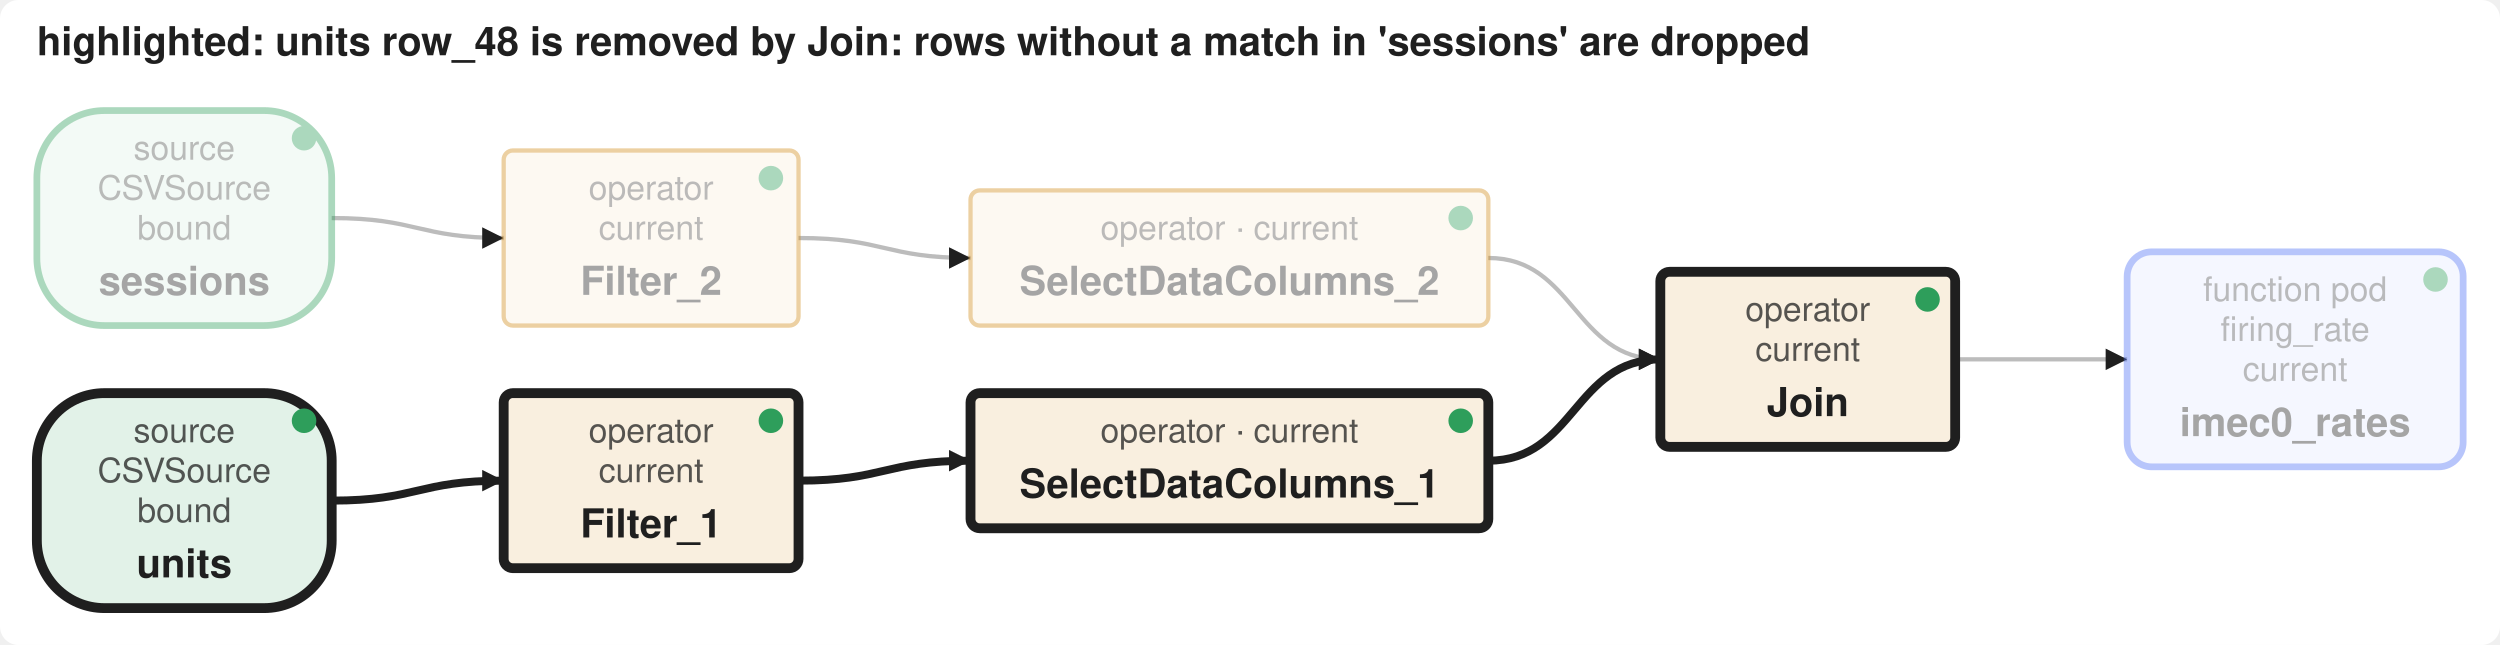
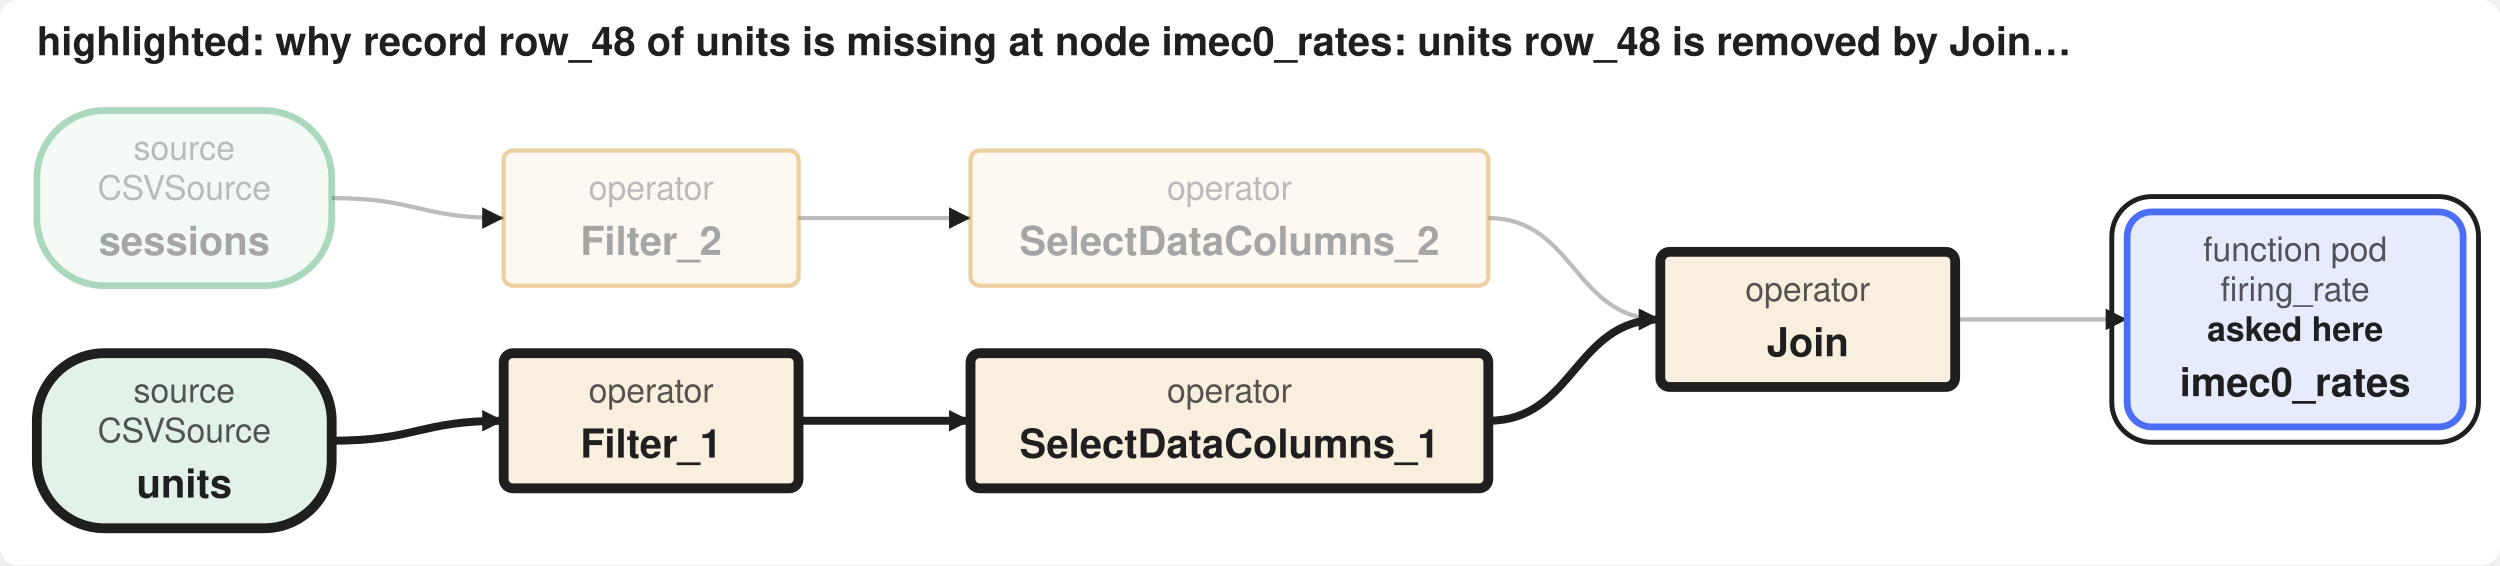
- <svg xmlns="http://www.w3.org/2000/svg" class="op-dag-svg" role="group" width="814" height="210" viewBox="0 0 814 210" font-family="system-ui, -apple-system, Segoe UI, Helvetica, Arial, sans-serif" color="#1f1f1f">
-   <rect class="op-dag-bg" width="814" height="210" rx="6" fill="#ffffff" />
-   <text class="op-dag-caption" x="12" y="18" font-size="13" font-weight="600" fill="currentColor">highlighted: units row_48 is removed by Join: rows without a match in 'sessions' are dropped</text>
+ <svg xmlns="http://www.w3.org/2000/svg" class="op-dag-svg" role="group" width="814" height="184" viewBox="0 0 814 184" font-family="system-ui, -apple-system, Segoe UI, Helvetica, Arial, sans-serif" color="#1f1f1f">
+   <rect class="op-dag-bg" width="814" height="184" rx="6" fill="#ffffff" />
+   <text class="op-dag-caption" x="12" y="18" font-size="13" font-weight="600" fill="currentColor">highlighted: why record row_48 of units is missing at node imec0_rates: units row_48 is removed by Join…</text>
  <g transform="translate(0,24)">
    <g class="op-dag-edges" fill="none" stroke="currentColor" stroke-opacity="0.3" stroke-width="1.4">
      <g data-source="0" data-target="1">
-         <path d="M108,47 C136,47 136,53.5 164,53.5" />
-         <path d="M157,50 L164,53.5 L157,57 Z" fill="currentColor" stroke="none" />
+         <path d="M108,40.5 C136,40.5 136,47 164,47" />
+         <path d="M157,43.5 L164,47 L157,50.5 Z" fill="currentColor" stroke="none" />
      </g>
      <g data-source="1" data-target="2">
-         <path d="M260,53.5 C288,53.5 288,60 316,60" />
-         <path d="M309,56.5 L316,60 L309,63.5 Z" fill="currentColor" stroke="none" />
+         <path d="M260,47 C288,47 288,47 316,47" />
+         <path d="M309,43.5 L316,47 L309,50.5 Z" fill="currentColor" stroke="none" />
      </g>
      <g data-source="2" data-target="6">
-         <path d="M484.6,60 C512.6,60 512.6,93 540.6,93" />
-         <path d="M533.6,89.5 L540.6,93 L533.6,96.5 Z" fill="currentColor" stroke="none" />
+         <path d="M484.6,47 C512.6,47 512.6,80 540.6,80" />
+         <path d="M533.6,76.5 L540.6,80 L533.6,83.5 Z" fill="currentColor" stroke="none" />
      </g>
      <g data-source="3" data-target="4" class="op-dag-highlight" stroke="currentColor" stroke-opacity="1" stroke-width="2.6">
-         <path d="M108,139 C136,139 136,132.5 164,132.5" />
-         <path d="M157,129 L164,132.5 L157,136 Z" fill="currentColor" stroke="none" />
+         <path d="M108,119.5 C136,119.5 136,113 164,113" />
+         <path d="M157,109.5 L164,113 L157,116.5 Z" fill="currentColor" stroke="none" />
      </g>
      <g data-source="4" data-target="5" class="op-dag-highlight" stroke="currentColor" stroke-opacity="1" stroke-width="2.6">
-         <path d="M260,132.5 C288,132.5 288,126 316,126" />
-         <path d="M309,122.5 L316,126 L309,129.5 Z" fill="currentColor" stroke="none" />
+         <path d="M260,113 C288,113 288,113 316,113" />
+         <path d="M309,109.5 L316,113 L309,116.5 Z" fill="currentColor" stroke="none" />
      </g>
      <g data-source="5" data-target="6" class="op-dag-highlight" stroke="currentColor" stroke-opacity="1" stroke-width="2.6">
-         <path d="M484.6,126 C512.6,126 512.6,93 540.6,93" />
-         <path d="M533.6,89.5 L540.6,93 L533.6,96.5 Z" fill="currentColor" stroke="none" />
+         <path d="M484.6,113 C512.6,113 512.6,80 540.6,80" />
+         <path d="M533.6,76.5 L540.6,80 L533.6,83.5 Z" fill="currentColor" stroke="none" />
      </g>
      <g data-source="6" data-target="7">
-         <path d="M636.6,93 C664.6,93 664.6,93 692.6,93" />
-         <path d="M685.6,89.5 L692.6,93 L685.6,96.5 Z" fill="currentColor" stroke="none" />
+         <path d="M636.6,80 C664.6,80 664.6,80 692.6,80" />
+         <path d="M685.6,76.5 L692.6,80 L685.6,83.5 Z" fill="currentColor" stroke="none" />
      </g>
    </g>
    <g class="op-dag-nodes">
-       <g class="op-dag-node" opacity="0.4" data-index="0" tabindex="0" role="button" aria-label="sessions, source · CSVSource · bound" transform="translate(12,12)">
-         <rect width="96" height="70" rx="22" fill="#2e9e5b" fill-opacity="0.14" stroke="#2e9e5b" stroke-width="2.2" />
-         <circle cx="87" cy="9" r="4" fill="#2e9e5b" />
+       <g class="op-dag-node" opacity="0.4" data-index="0" tabindex="0" role="button" aria-label="sessions, source · CSVSource" transform="translate(12,12)">
+         <rect width="96" height="57" rx="22" fill="#2e9e5b" fill-opacity="0.14" stroke="#2e9e5b" stroke-width="2.2" />
        <text x="48" y="16" text-anchor="middle" font-size="11" fill="currentColor" fill-opacity="0.75">source</text>
        <text x="48" y="29" text-anchor="middle" font-size="11" fill="currentColor" fill-opacity="0.75">CSVSource</text>
-         <text x="48" y="42" text-anchor="middle" font-size="11" fill="currentColor" fill-opacity="0.75">bound</text>
-         <text x="48" y="60" text-anchor="middle" font-size="13" font-weight="600" fill="currentColor">sessions</text>
+         <text x="48" y="47" text-anchor="middle" font-size="13" font-weight="600" fill="currentColor">sessions</text>
      </g>
-       <g class="op-dag-node" opacity="0.4" data-index="1" tabindex="0" role="button" aria-label="Filter_2, operator · current" transform="translate(164,25)">
-         <rect width="96" height="57" rx="3" fill="#d08a16" fill-opacity="0.14" stroke="#d08a16" stroke-width="1.4" />
-         <circle cx="87" cy="9" r="4" fill="#2e9e5b" />
+       <g class="op-dag-node" opacity="0.4" data-index="1" tabindex="0" role="button" aria-label="Filter_2, operator" transform="translate(164,25)">
+         <rect width="96" height="44" rx="3" fill="#d08a16" fill-opacity="0.14" stroke="#d08a16" stroke-width="1.4" />
        <text x="48" y="16" text-anchor="middle" font-size="11" fill="currentColor" fill-opacity="0.75">operator</text>
-         <text x="48" y="29" text-anchor="middle" font-size="11" fill="currentColor" fill-opacity="0.75">current</text>
-         <text x="48" y="47" text-anchor="middle" font-size="13" font-weight="600" fill="currentColor">Filter_2</text>
+         <text x="48" y="34" text-anchor="middle" font-size="13" font-weight="600" fill="currentColor">Filter_2</text>
      </g>
-       <g class="op-dag-node" opacity="0.4" data-index="2" tabindex="0" role="button" aria-label="SelectDataColumns_2, operator · current" transform="translate(316,38)">
+       <g class="op-dag-node" opacity="0.4" data-index="2" tabindex="0" role="button" aria-label="SelectDataColumns_2, operator" transform="translate(316,25)">
        <rect width="168.6" height="44" rx="3" fill="#d08a16" fill-opacity="0.14" stroke="#d08a16" stroke-width="1.4" />
-         <circle cx="159.6" cy="9" r="4" fill="#2e9e5b" />
-         <text x="84.3" y="16" text-anchor="middle" font-size="11" fill="currentColor" fill-opacity="0.75">operator · current</text>
+         <text x="84.3" y="16" text-anchor="middle" font-size="11" fill="currentColor" fill-opacity="0.75">operator</text>
        <text x="84.3" y="34" text-anchor="middle" font-size="13" font-weight="600" fill="currentColor">SelectDataColumns_2</text>
      </g>
-       <g class="op-dag-node op-dag-highlight" data-index="3" tabindex="0" role="button" aria-label="units, source · CSVSource · bound" transform="translate(12,104)">
-         <rect width="96" height="70" rx="22" fill="#2e9e5b" fill-opacity="0.14" stroke="currentColor" stroke-width="3.2" />
-         <circle cx="87" cy="9" r="4" fill="#2e9e5b" />
+       <g class="op-dag-node op-dag-highlight" data-index="3" tabindex="0" role="button" aria-label="units, source · CSVSource" transform="translate(12,91)">
+         <rect width="96" height="57" rx="22" fill="#2e9e5b" fill-opacity="0.14" stroke="currentColor" stroke-width="3.2" />
        <text x="48" y="16" text-anchor="middle" font-size="11" fill="currentColor" fill-opacity="0.75">source</text>
        <text x="48" y="29" text-anchor="middle" font-size="11" fill="currentColor" fill-opacity="0.75">CSVSource</text>
-         <text x="48" y="42" text-anchor="middle" font-size="11" fill="currentColor" fill-opacity="0.75">bound</text>
-         <text x="48" y="60" text-anchor="middle" font-size="13" font-weight="600" fill="currentColor">units</text>
+         <text x="48" y="47" text-anchor="middle" font-size="13" font-weight="600" fill="currentColor">units</text>
      </g>
-       <g class="op-dag-node op-dag-highlight" data-index="4" tabindex="0" role="button" aria-label="Filter_1, operator · current" transform="translate(164,104)">
-         <rect width="96" height="57" rx="3" fill="#d08a16" fill-opacity="0.14" stroke="currentColor" stroke-width="3.2" />
-         <circle cx="87" cy="9" r="4" fill="#2e9e5b" />
+       <g class="op-dag-node op-dag-highlight" data-index="4" tabindex="0" role="button" aria-label="Filter_1, operator" transform="translate(164,91)">
+         <rect width="96" height="44" rx="3" fill="#d08a16" fill-opacity="0.14" stroke="currentColor" stroke-width="3.2" />
        <text x="48" y="16" text-anchor="middle" font-size="11" fill="currentColor" fill-opacity="0.75">operator</text>
-         <text x="48" y="29" text-anchor="middle" font-size="11" fill="currentColor" fill-opacity="0.75">current</text>
-         <text x="48" y="47" text-anchor="middle" font-size="13" font-weight="600" fill="currentColor">Filter_1</text>
+         <text x="48" y="34" text-anchor="middle" font-size="13" font-weight="600" fill="currentColor">Filter_1</text>
      </g>
-       <g class="op-dag-node op-dag-highlight" data-index="5" tabindex="0" role="button" aria-label="SelectDataColumns_1, operator · current" transform="translate(316,104)">
+       <g class="op-dag-node op-dag-highlight" data-index="5" tabindex="0" role="button" aria-label="SelectDataColumns_1, operator" transform="translate(316,91)">
        <rect width="168.6" height="44" rx="3" fill="#d08a16" fill-opacity="0.14" stroke="currentColor" stroke-width="3.2" />
-         <circle cx="159.6" cy="9" r="4" fill="#2e9e5b" />
-         <text x="84.3" y="16" text-anchor="middle" font-size="11" fill="currentColor" fill-opacity="0.75">operator · current</text>
+         <text x="84.3" y="16" text-anchor="middle" font-size="11" fill="currentColor" fill-opacity="0.75">operator</text>
        <text x="84.3" y="34" text-anchor="middle" font-size="13" font-weight="600" fill="currentColor">SelectDataColumns_1</text>
      </g>
-       <g class="op-dag-node op-dag-highlight" data-index="6" tabindex="0" role="button" aria-label="Join, operator · current" transform="translate(540.6,64.5)">
-         <rect width="96" height="57" rx="3" fill="#d08a16" fill-opacity="0.14" stroke="currentColor" stroke-width="3.2" />
-         <circle cx="87" cy="9" r="4" fill="#2e9e5b" />
+       <g class="op-dag-node op-dag-highlight" data-index="6" tabindex="0" role="button" aria-label="Join, operator" transform="translate(540.6,58)">
+         <rect width="96" height="44" rx="3" fill="#d08a16" fill-opacity="0.14" stroke="currentColor" stroke-width="3.2" />
        <text x="48" y="16" text-anchor="middle" font-size="11" fill="currentColor" fill-opacity="0.75">operator</text>
-         <text x="48" y="29" text-anchor="middle" font-size="11" fill="currentColor" fill-opacity="0.75">current</text>
-         <text x="48" y="47" text-anchor="middle" font-size="13" font-weight="600" fill="currentColor">Join</text>
+         <text x="48" y="34" text-anchor="middle" font-size="13" font-weight="600" fill="currentColor">Join</text>
      </g>
-       <g class="op-dag-node" opacity="0.4" data-index="7" tabindex="0" role="button" aria-label="imec0_rates, function pod · firing_rate · current" transform="translate(692.6,58)">
+       <g class="op-dag-node" data-index="7" tabindex="0" role="button" aria-label="imec0_rates, function pod · firing_rate" transform="translate(692.6,45)">
        <rect width="109.4" height="70" rx="8" fill="#4c6ef5" fill-opacity="0.14" stroke="#4c6ef5" stroke-width="2.2" />
-         <circle cx="100.4" cy="9" r="4" fill="#2e9e5b" />
+         <rect class="op-dag-asked" x="-5" y="-5" width="119.4" height="80" rx="13" fill="none" stroke="currentColor" stroke-width="1.6" />
        <text x="54.7" y="16" text-anchor="middle" font-size="11" fill="currentColor" fill-opacity="0.75">function pod</text>
        <text x="54.7" y="29" text-anchor="middle" font-size="11" fill="currentColor" fill-opacity="0.75">firing_rate</text>
-         <text x="54.7" y="42" text-anchor="middle" font-size="11" fill="currentColor" fill-opacity="0.75">current</text>
+         <text x="54.7" y="42" text-anchor="middle" font-size="11" fill="currentColor" font-weight="600" class="op-dag-mark">asked here</text>
        <text x="54.7" y="60" text-anchor="middle" font-size="13" font-weight="600" fill="currentColor">imec0_rates</text>
      </g>
    </g>
  </g>
</svg>
